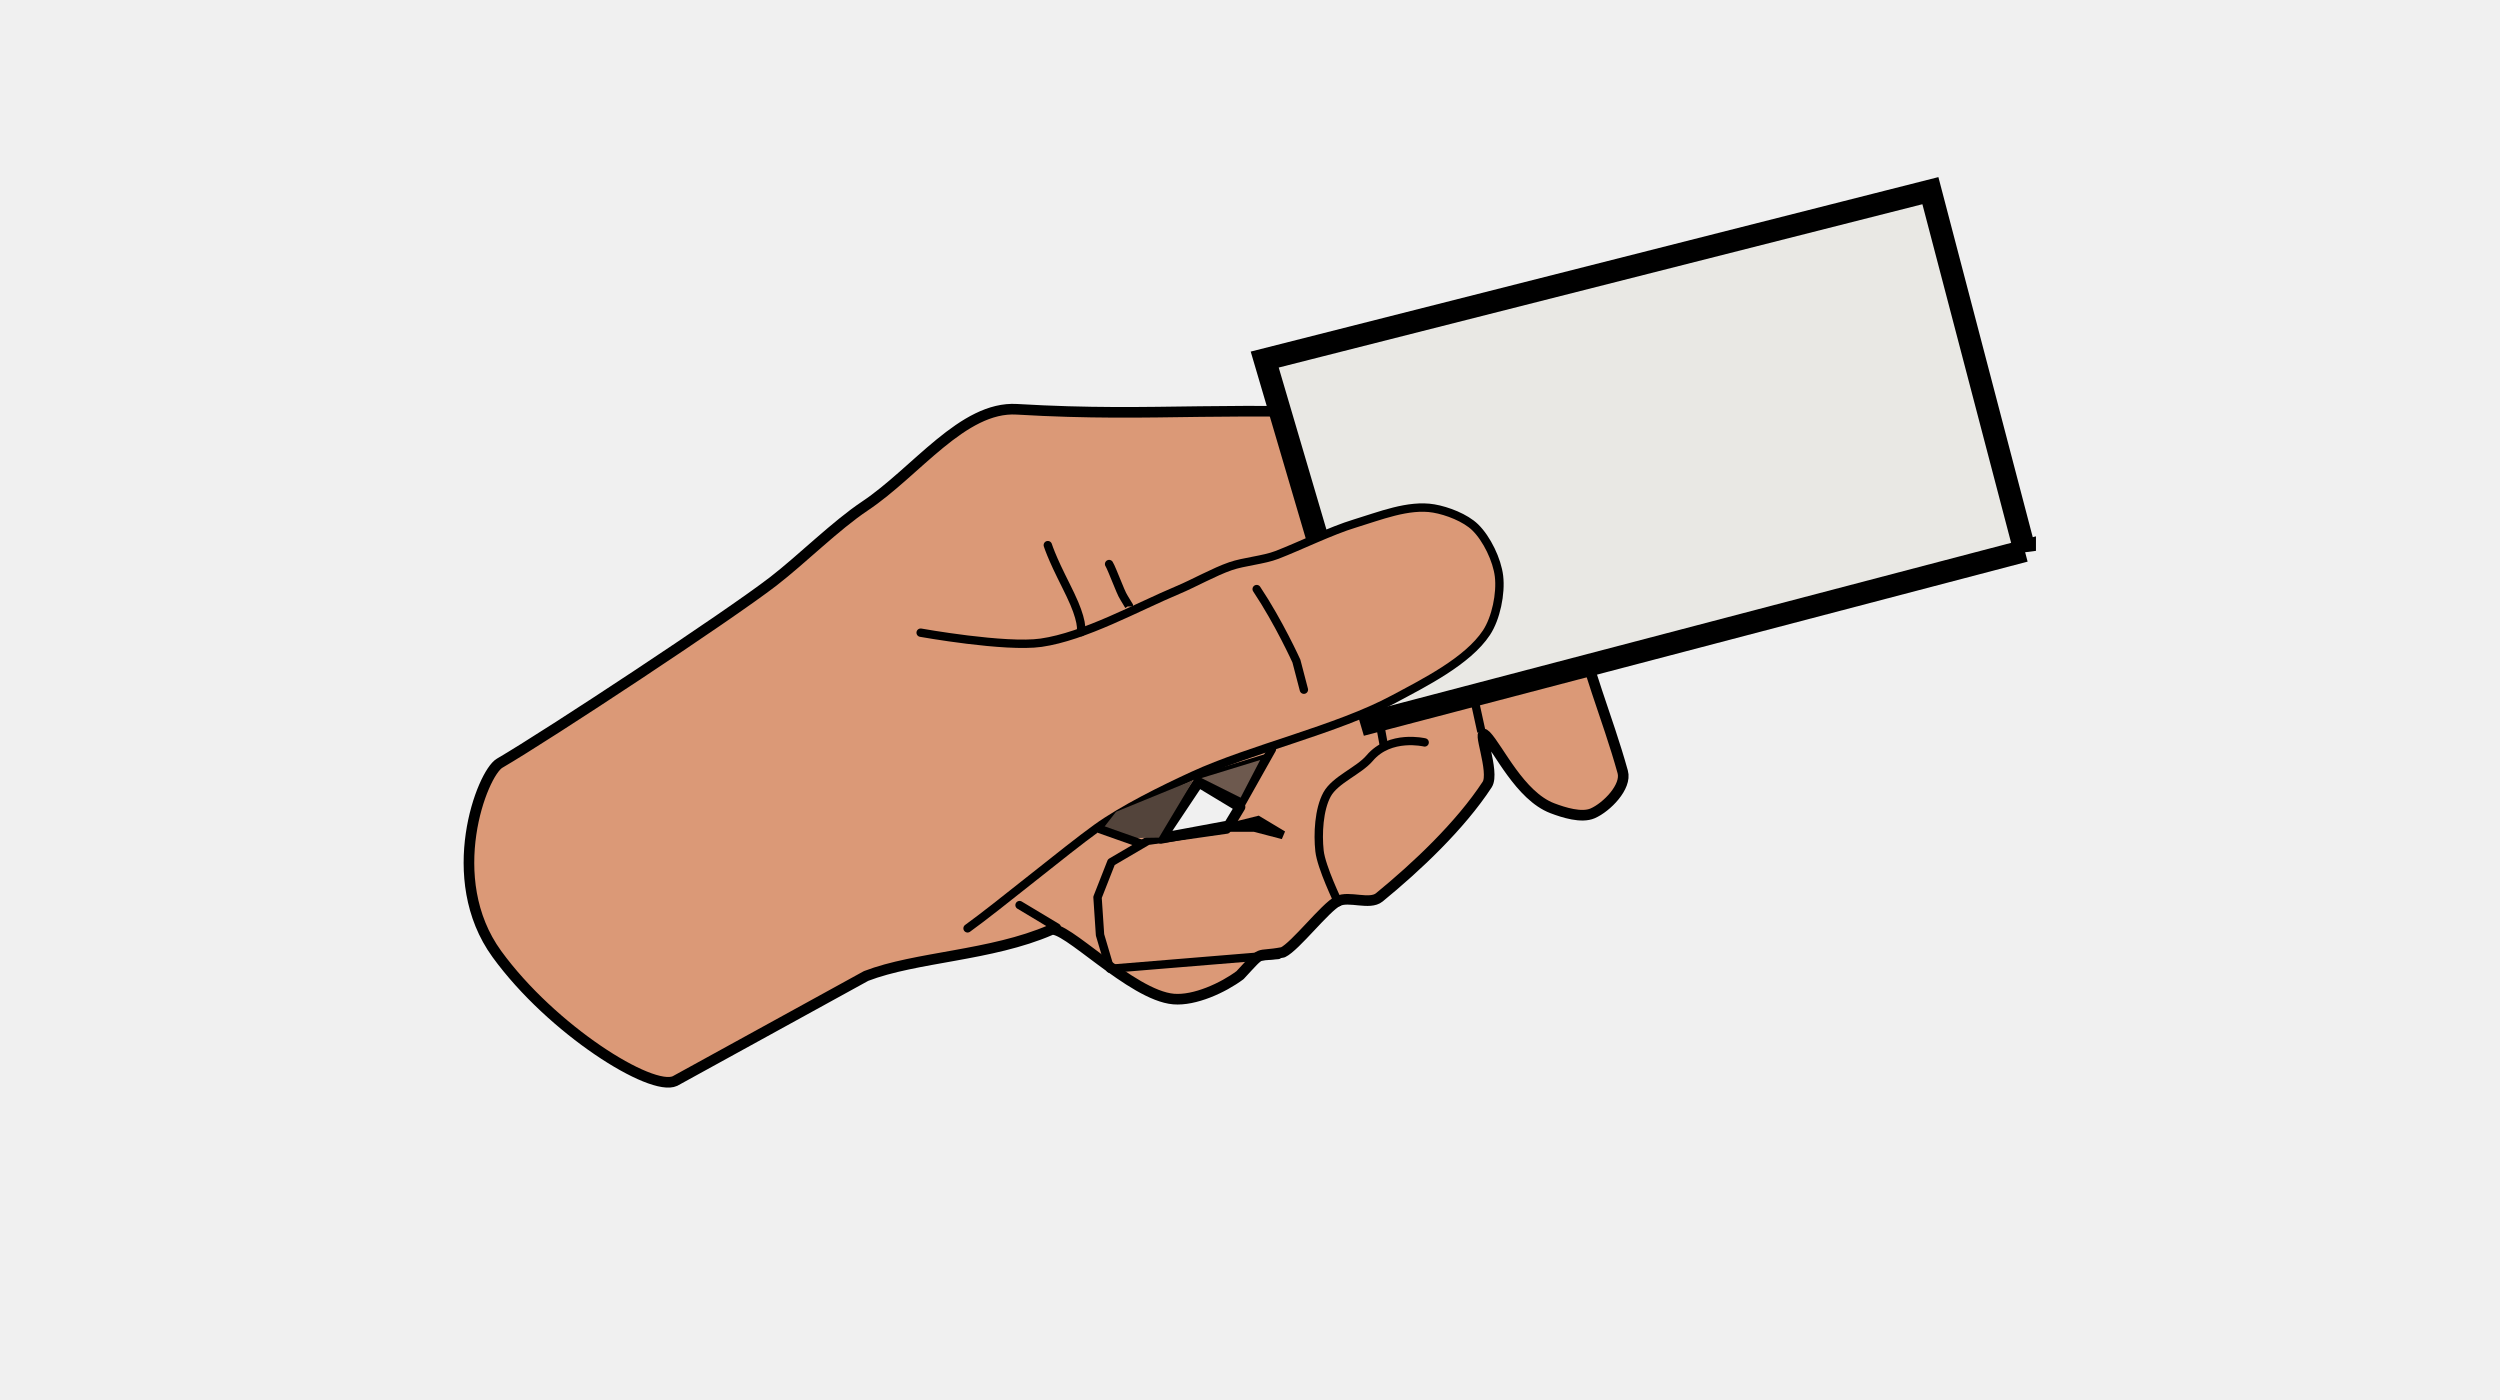
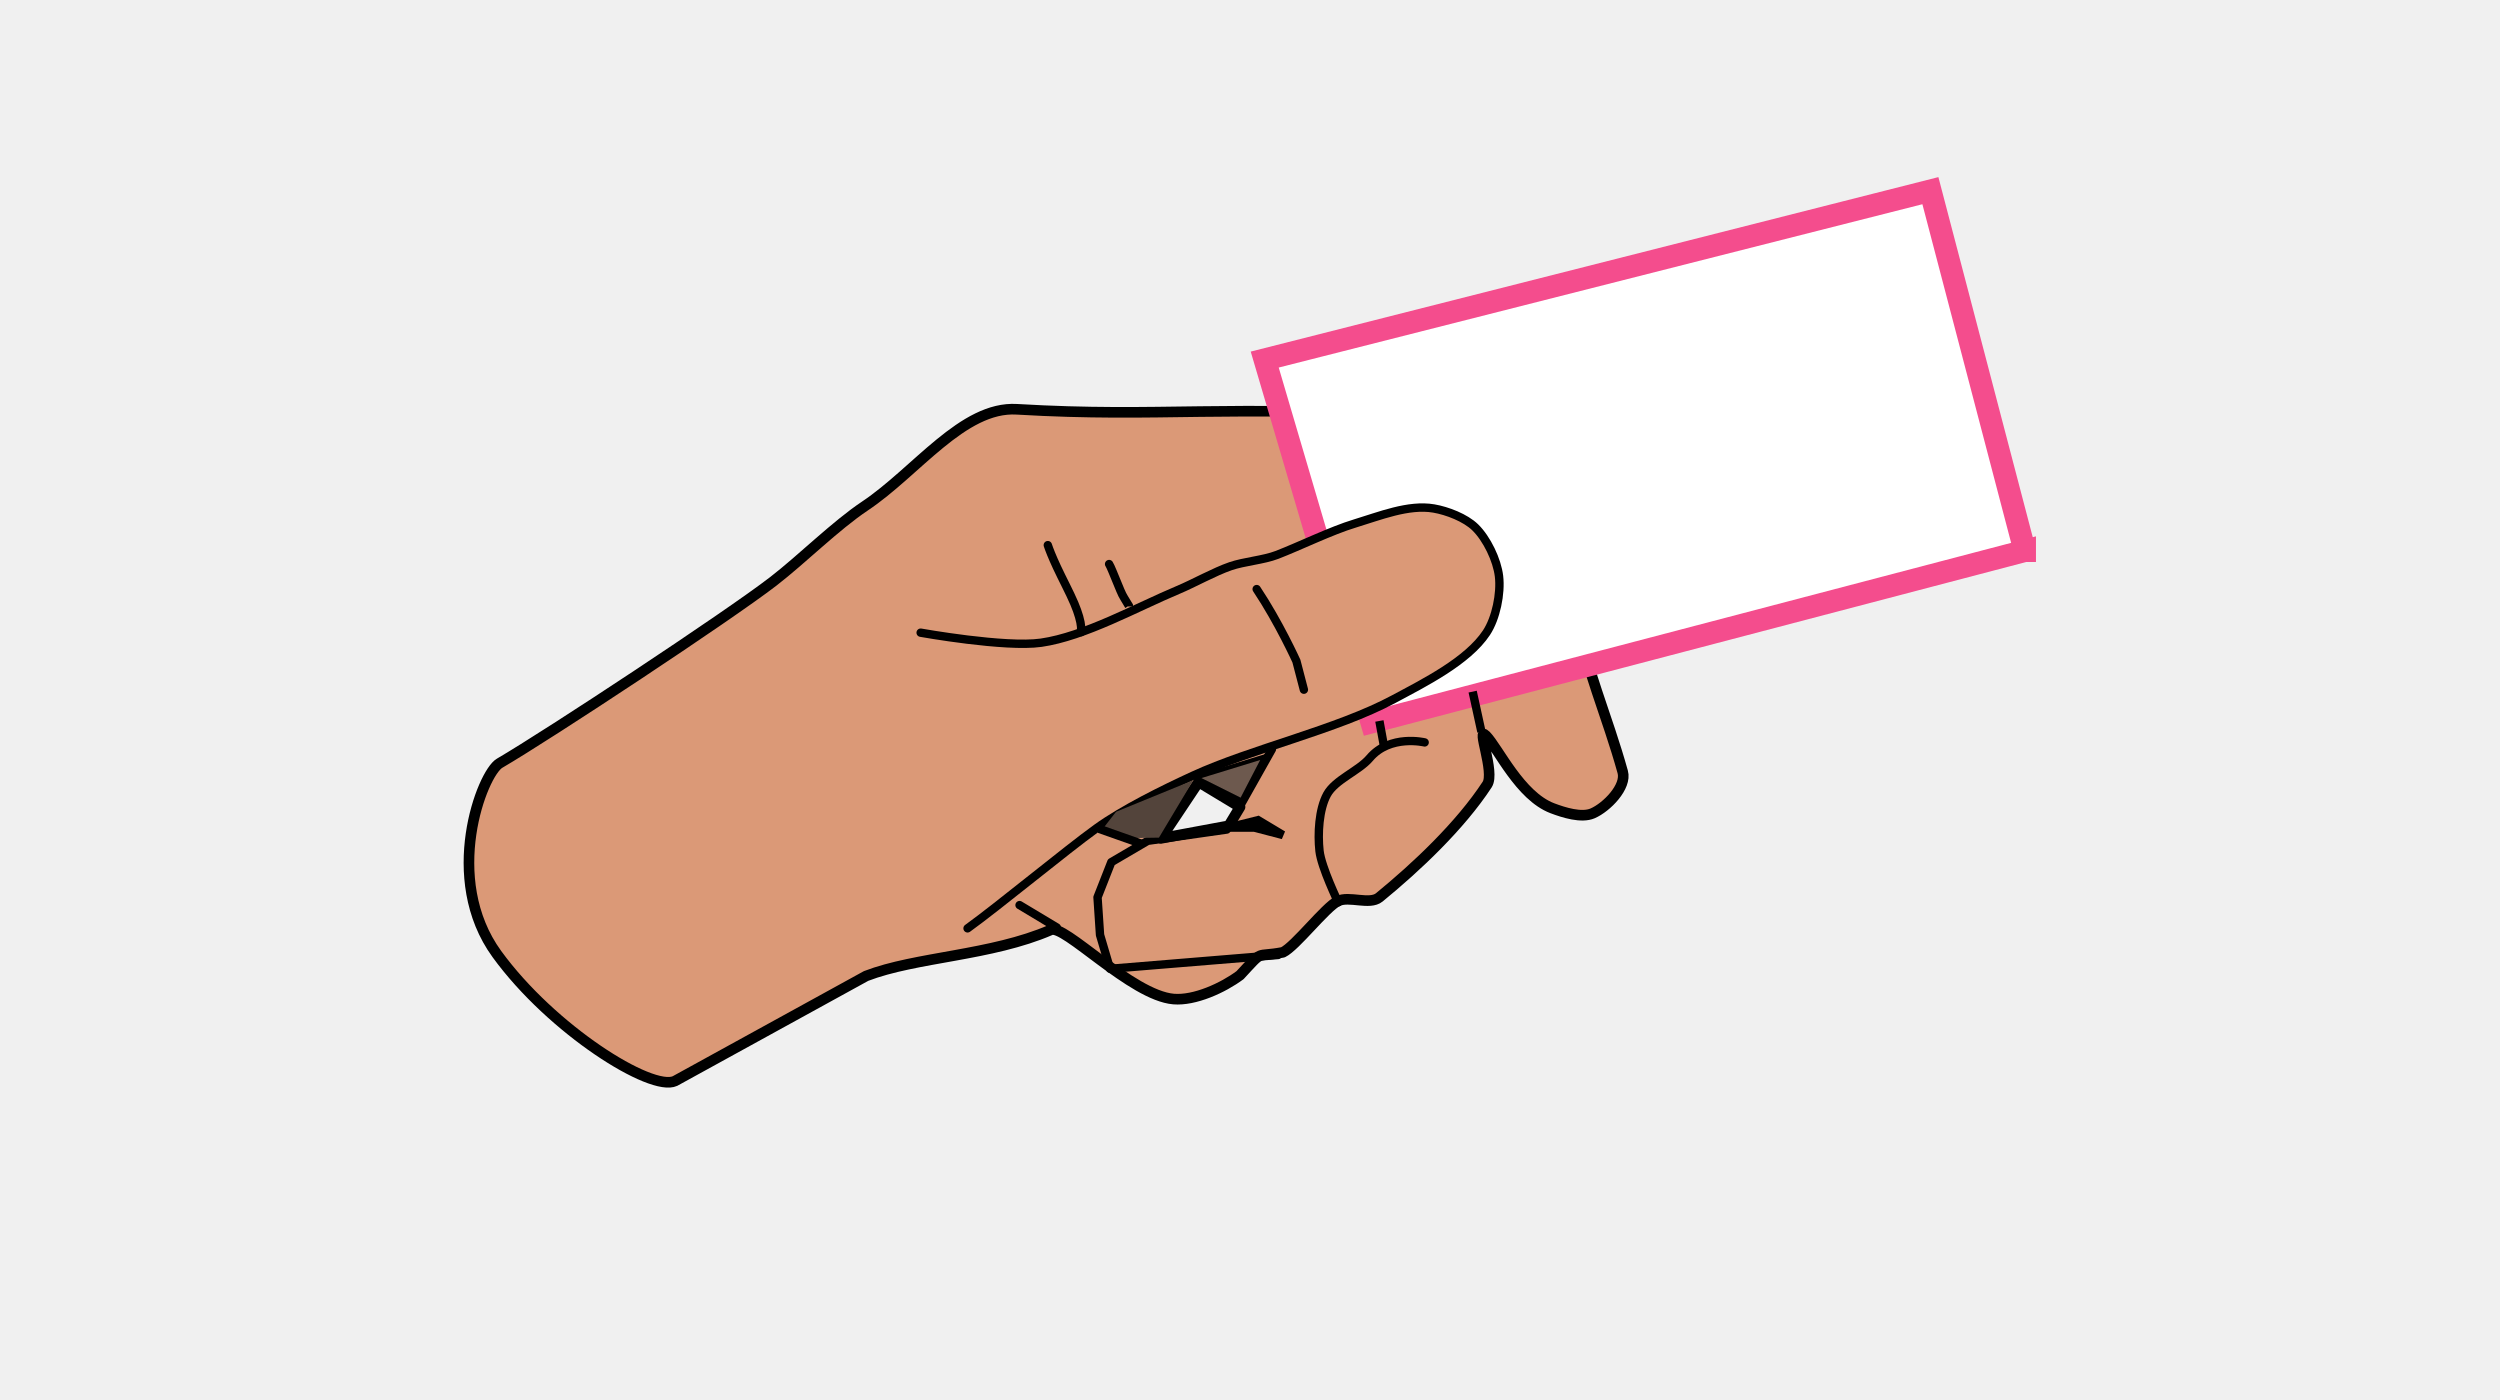
<svg xmlns="http://www.w3.org/2000/svg" version="1.1" id="Layer_1" viewBox="0 0 768 430" enable-background="new 0 0 768 430" xml:space="preserve">
  <g>
    <g>
      <g>
-         <path fill="#DB9977" stroke="#000000" stroke-width="3.263" stroke-linecap="round" stroke-linejoin="round" d="     M312.361,125.731c44.711,2.641,64.167-1.543,124.095,2.337c23.173,1.5,43.887,38.009,47.785,60.9     c2.676,15.706,9.496,31.001,14.26,48.169c1.263,4.546-4.922,10.856-9.251,12.731c-3.422,1.483-8.865-0.25-12.353-1.571     c-9.993-3.789-16.609-18.394-20.413-22.32c-3.136-3.243,2.851,11.247,0.383,15.022c-8.268,12.654-21.724,25.335-33.146,34.672     c-2.967,2.424-9.295-0.548-12.733,1.145c-3.817,1.878-13.04,13.91-16.883,15.739c-8.839,1.694-5.554-1.198-13.163,7.009     c-5.216,3.893-13.924,7.889-20.411,7.345c-12.949-1.086-33.8-23.37-37.772-21.222c-18.3,7.938-41.402,8.229-56.692,14.132     l-58.709,32.274c-7.243,3.379-37.802-15.731-54.712-39.001c-16.909-23.269-4.545-55.487,0.838-58.632     c15.159-8.851,70.203-45.165,84.097-55.888c8.65-6.674,19.051-17.064,28.137-23.13     C281.457,144.938,295.807,124.746,312.361,125.731L312.361,125.731z M368.207,240.232l-11.541,17.312l20.794-3.862l3.48-5.771     L368.207,240.232z" />
+         <path fill="#DB9977" stroke="#000000" stroke-width="3.263" stroke-linecap="round" stroke-linejoin="round" d="     M312.361,125.731c44.711,2.641,64.167-1.543,124.095,2.337c23.173,1.5,43.887,38.009,47.785,60.9     c2.676,15.706,9.496,31.001,14.26,48.169c1.263,4.547-4.922,10.856-9.251,12.731c-3.422,1.483-8.865-0.25-12.353-1.571     c-9.993-3.789-16.609-18.395-20.413-22.32c-3.137-3.242,2.851,11.248,0.383,15.022c-8.269,12.653-21.725,25.335-33.146,34.672     c-2.967,2.425-9.295-0.548-12.732,1.146c-3.817,1.877-13.04,13.91-16.883,15.738c-8.84,1.694-5.555-1.197-13.164,7.01     c-5.216,3.893-13.924,7.889-20.411,7.345c-12.949-1.086-33.8-23.37-37.772-21.222c-18.3,7.938-41.402,8.229-56.692,14.132     l-58.709,32.273c-7.243,3.379-37.802-15.73-54.712-39.001c-16.909-23.27-4.545-55.486,0.838-58.632     c15.159-8.851,70.203-45.165,84.097-55.888c8.65-6.674,19.051-17.064,28.137-23.13     C281.457,144.938,295.807,124.746,312.361,125.731L312.361,125.731z M368.207,240.232l-11.541,17.312l20.794-3.862l3.48-5.771     L368.207,240.232z" />
        <g>
-           <path fill="none" stroke="#000000" stroke-width="2.576" stroke-linecap="round" stroke-linejoin="round" d="M390.73,230.168      l-13.875,24.666l-24.281,3.468l-11.176,6.552l-4.239,10.793l0.77,11.561c1.029,3.469,2.057,6.938,3.084,10.407l51.578-4.243" />
-           <path fill="none" stroke="#000000" stroke-width="2.576" stroke-linecap="round" d="M437.652,228.069      c0,0-10.629-2.563-16.882,4.818c-3.339,3.941-10.632,6.639-13.103,11.177c-2.51,4.609-2.882,12.123-2.313,17.343      c0.546,5.009,5.755,15.78,5.755,15.78" />
+           <path fill="none" stroke="#000000" stroke-width="2.576" stroke-linecap="round" stroke-linejoin="round" d="M390.73,230.168      l-13.875,24.666l-24.281,3.468l-11.176,6.552l-4.239,10.793l0.77,11.562c1.029,3.469,2.057,6.938,3.084,10.407l51.578-4.243" />
+           <path fill="none" stroke="#000000" stroke-width="2.576" stroke-linecap="round" d="M437.652,228.068      c0,0-10.629-2.562-16.883,4.818c-3.338,3.941-10.631,6.639-13.103,11.178c-2.51,4.608-2.882,12.123-2.313,17.343      c0.547,5.009,5.756,15.78,5.756,15.78" />
        </g>
      </g>
-       <path fill="#E9E8E4" stroke="#000000" stroke-width="6.868" d="M622.012,169.219L593.016,58.573l-204.497,51.888l32.811,111.402    l200.682-52.65L622.012,169.219z" />
+       <path fill="#FFFFFF" stroke="#F44D8D" stroke-width="6.868" d="M622.012,169.219L593.016,58.573L388.52,110.461l32.811,111.402    l200.682-52.65V169.219z" />
      <g>
-         <path fill="#DB9977" stroke="#000000" stroke-width="2.576" stroke-linecap="round" d="M297.235,285.186     c9.235-6.633,30.32-24.055,39.547-30.703c8.228-5.929,20.465-11.942,29.675-16.186c17.981-8.285,44.224-14.143,61.663-23.509     c9.272-4.979,22.718-11.646,28.521-20.426c2.938-4.447,4.478-12.05,3.854-17.343c-0.588-4.981-3.729-11.532-7.324-15.032     c-3.001-2.922-8.586-5.075-12.716-5.78c-7.78-1.331-16.724,2.345-24.281,4.625c-7.182,2.167-16.895,6.933-23.894,9.635     c-4.109,1.585-10.098,2.034-14.26,3.468c-5.039,1.737-11.271,5.266-16.187,7.323c-12.46,5.213-28.641,14.271-42.009,16.186     c-11.025,1.581-36.998-3.083-36.998-3.083" />
+         <path fill="#DB9977" stroke="#000000" stroke-width="2.576" stroke-linecap="round" d="M297.235,285.186     c9.235-6.633,30.32-24.055,39.547-30.703c8.228-5.928,20.465-11.941,29.675-16.186c17.981-8.285,44.225-14.143,61.663-23.509     c9.271-4.979,22.718-11.646,28.521-20.426c2.938-4.447,4.479-12.05,3.854-17.343c-0.588-4.981-3.729-11.532-7.324-15.032     c-3.001-2.922-8.586-5.075-12.716-5.78c-7.78-1.331-16.725,2.345-24.281,4.625c-7.182,2.167-16.895,6.933-23.895,9.635     c-4.108,1.585-10.097,2.034-14.259,3.468c-5.039,1.737-11.271,5.266-16.187,7.323c-12.46,5.213-28.641,14.271-42.009,16.186     c-11.025,1.581-36.998-3.083-36.998-3.083" />
        <g>
          <g>
            <path fill="none" stroke="#000000" stroke-width="2.576" stroke-linecap="round" d="M386.052,180.968       c6.867,10.301,12.208,22.128,12.208,22.128l2.29,8.775" />
-             <path fill="none" stroke="#000000" stroke-width="2.576" stroke-linecap="round" d="M377.321,254.236l9.156-2.289l7.631,4.577       l-8.775-2.288H377.321L377.321,254.236z" />
+             <path fill="none" stroke="#000000" stroke-width="2.576" stroke-linecap="round" d="M377.321,254.236l9.156-2.289l7.631,4.576       l-8.774-2.287H377.321L377.321,254.236z" />
          </g>
-           <path fill="none" stroke="#000000" stroke-width="2.576" d="M455.096,224.798l-2.697-12.332" />
+           <path fill="none" stroke="#000000" stroke-width="2.576" d="M455.096,224.798l-2.696-12.332" />
        </g>
      </g>
-       <path fill="#6D594E" stroke="#000000" stroke-width="1.288" d="M388.41,232.405l-7.014,13.49l-14.029-7.015L388.41,232.405    L388.41,232.405z" />
+       <path fill="#6D594E" stroke="#000000" stroke-width="1.288" d="M388.41,232.404l-7.014,13.49l-14.029-7.015L388.41,232.404    L388.41,232.404z" />
    </g>
    <path fill="#53443B" d="M366.59,239.664l-23.742,9.712l-3.776,4.856l8.26,3.228l8.7-0.14L366.59,239.664L366.59,239.664z" />
  </g>
  <g>
    <g>
      <path fill="none" stroke="#000000" stroke-width="2.576" d="M350.618,259.199l-12.971-4.579" />
      <path fill="none" stroke="#000000" stroke-width="2.576" stroke-linecap="round" d="M324.655,284.918l-11.446-6.868" />
-       <path fill="none" stroke="#000000" stroke-width="2.576" d="M425.098,228.899l-1.349-7.42" />
+       <path fill="none" stroke="#000000" stroke-width="2.576" d="M425.098,228.898l-1.349-7.42" />
    </g>
    <g>
-       <path fill="none" stroke="#000000" stroke-width="2.576" stroke-linecap="round" d="M321.888,167.469    c0.465,1.395,1.3,3.53,2.79,6.742c1.749,3.772,3.841,7.616,5.347,11.158c1.266,2.979,1.976,5.566,2.092,7.207    c0.049,0.695,0,1.162,0,1.394v0.232" />
+       <path fill="none" stroke="#000000" stroke-width="2.576" stroke-linecap="round" d="M321.888,167.469    c0.465,1.396,1.3,3.53,2.79,6.742c1.749,3.772,3.841,7.616,5.347,11.158c1.266,2.979,1.976,5.566,2.092,7.207    c0.049,0.695,0,1.162,0,1.394v0.232" />
      <path fill="none" stroke="#000000" stroke-width="2.576" stroke-linecap="round" d="M340.716,173.28    c0.464,0.697,1.597,3.62,2.325,5.347c0.657,1.559,1.569,3.99,2.325,5.115c0.648,0.964,0.93,1.627,1.395,2.324v0.232v-0.232" />
    </g>
  </g>
</svg>
